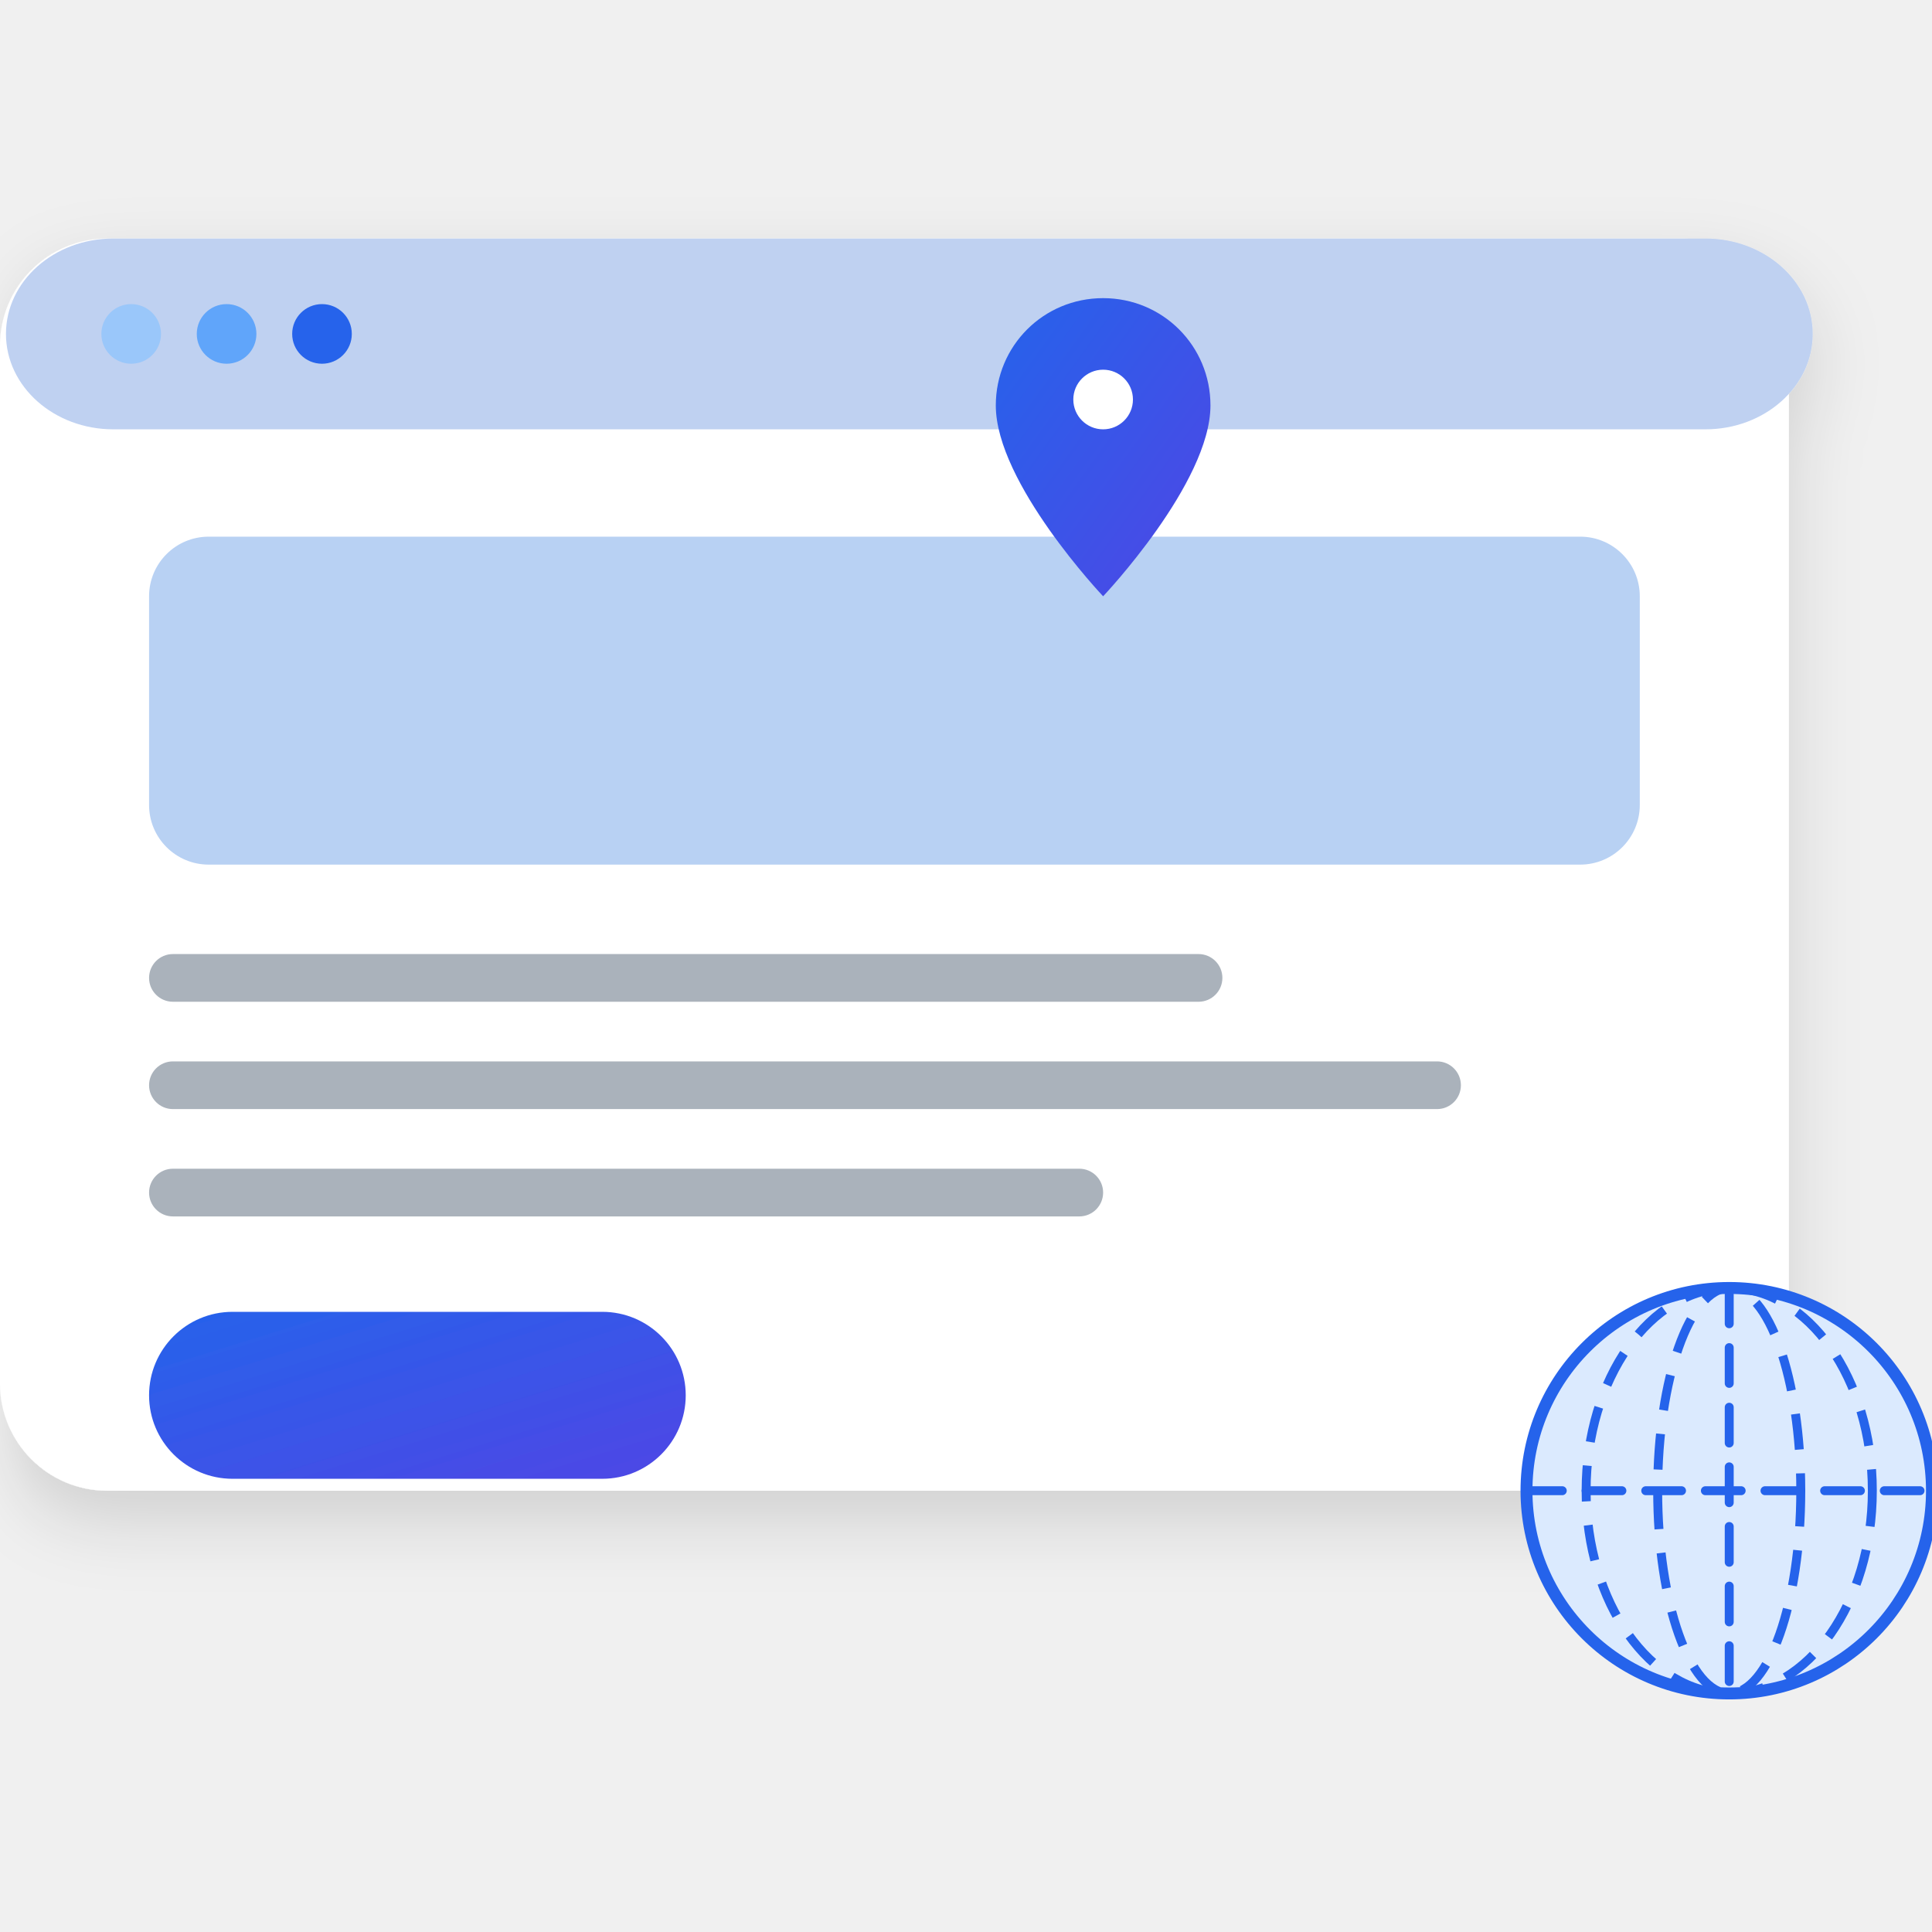
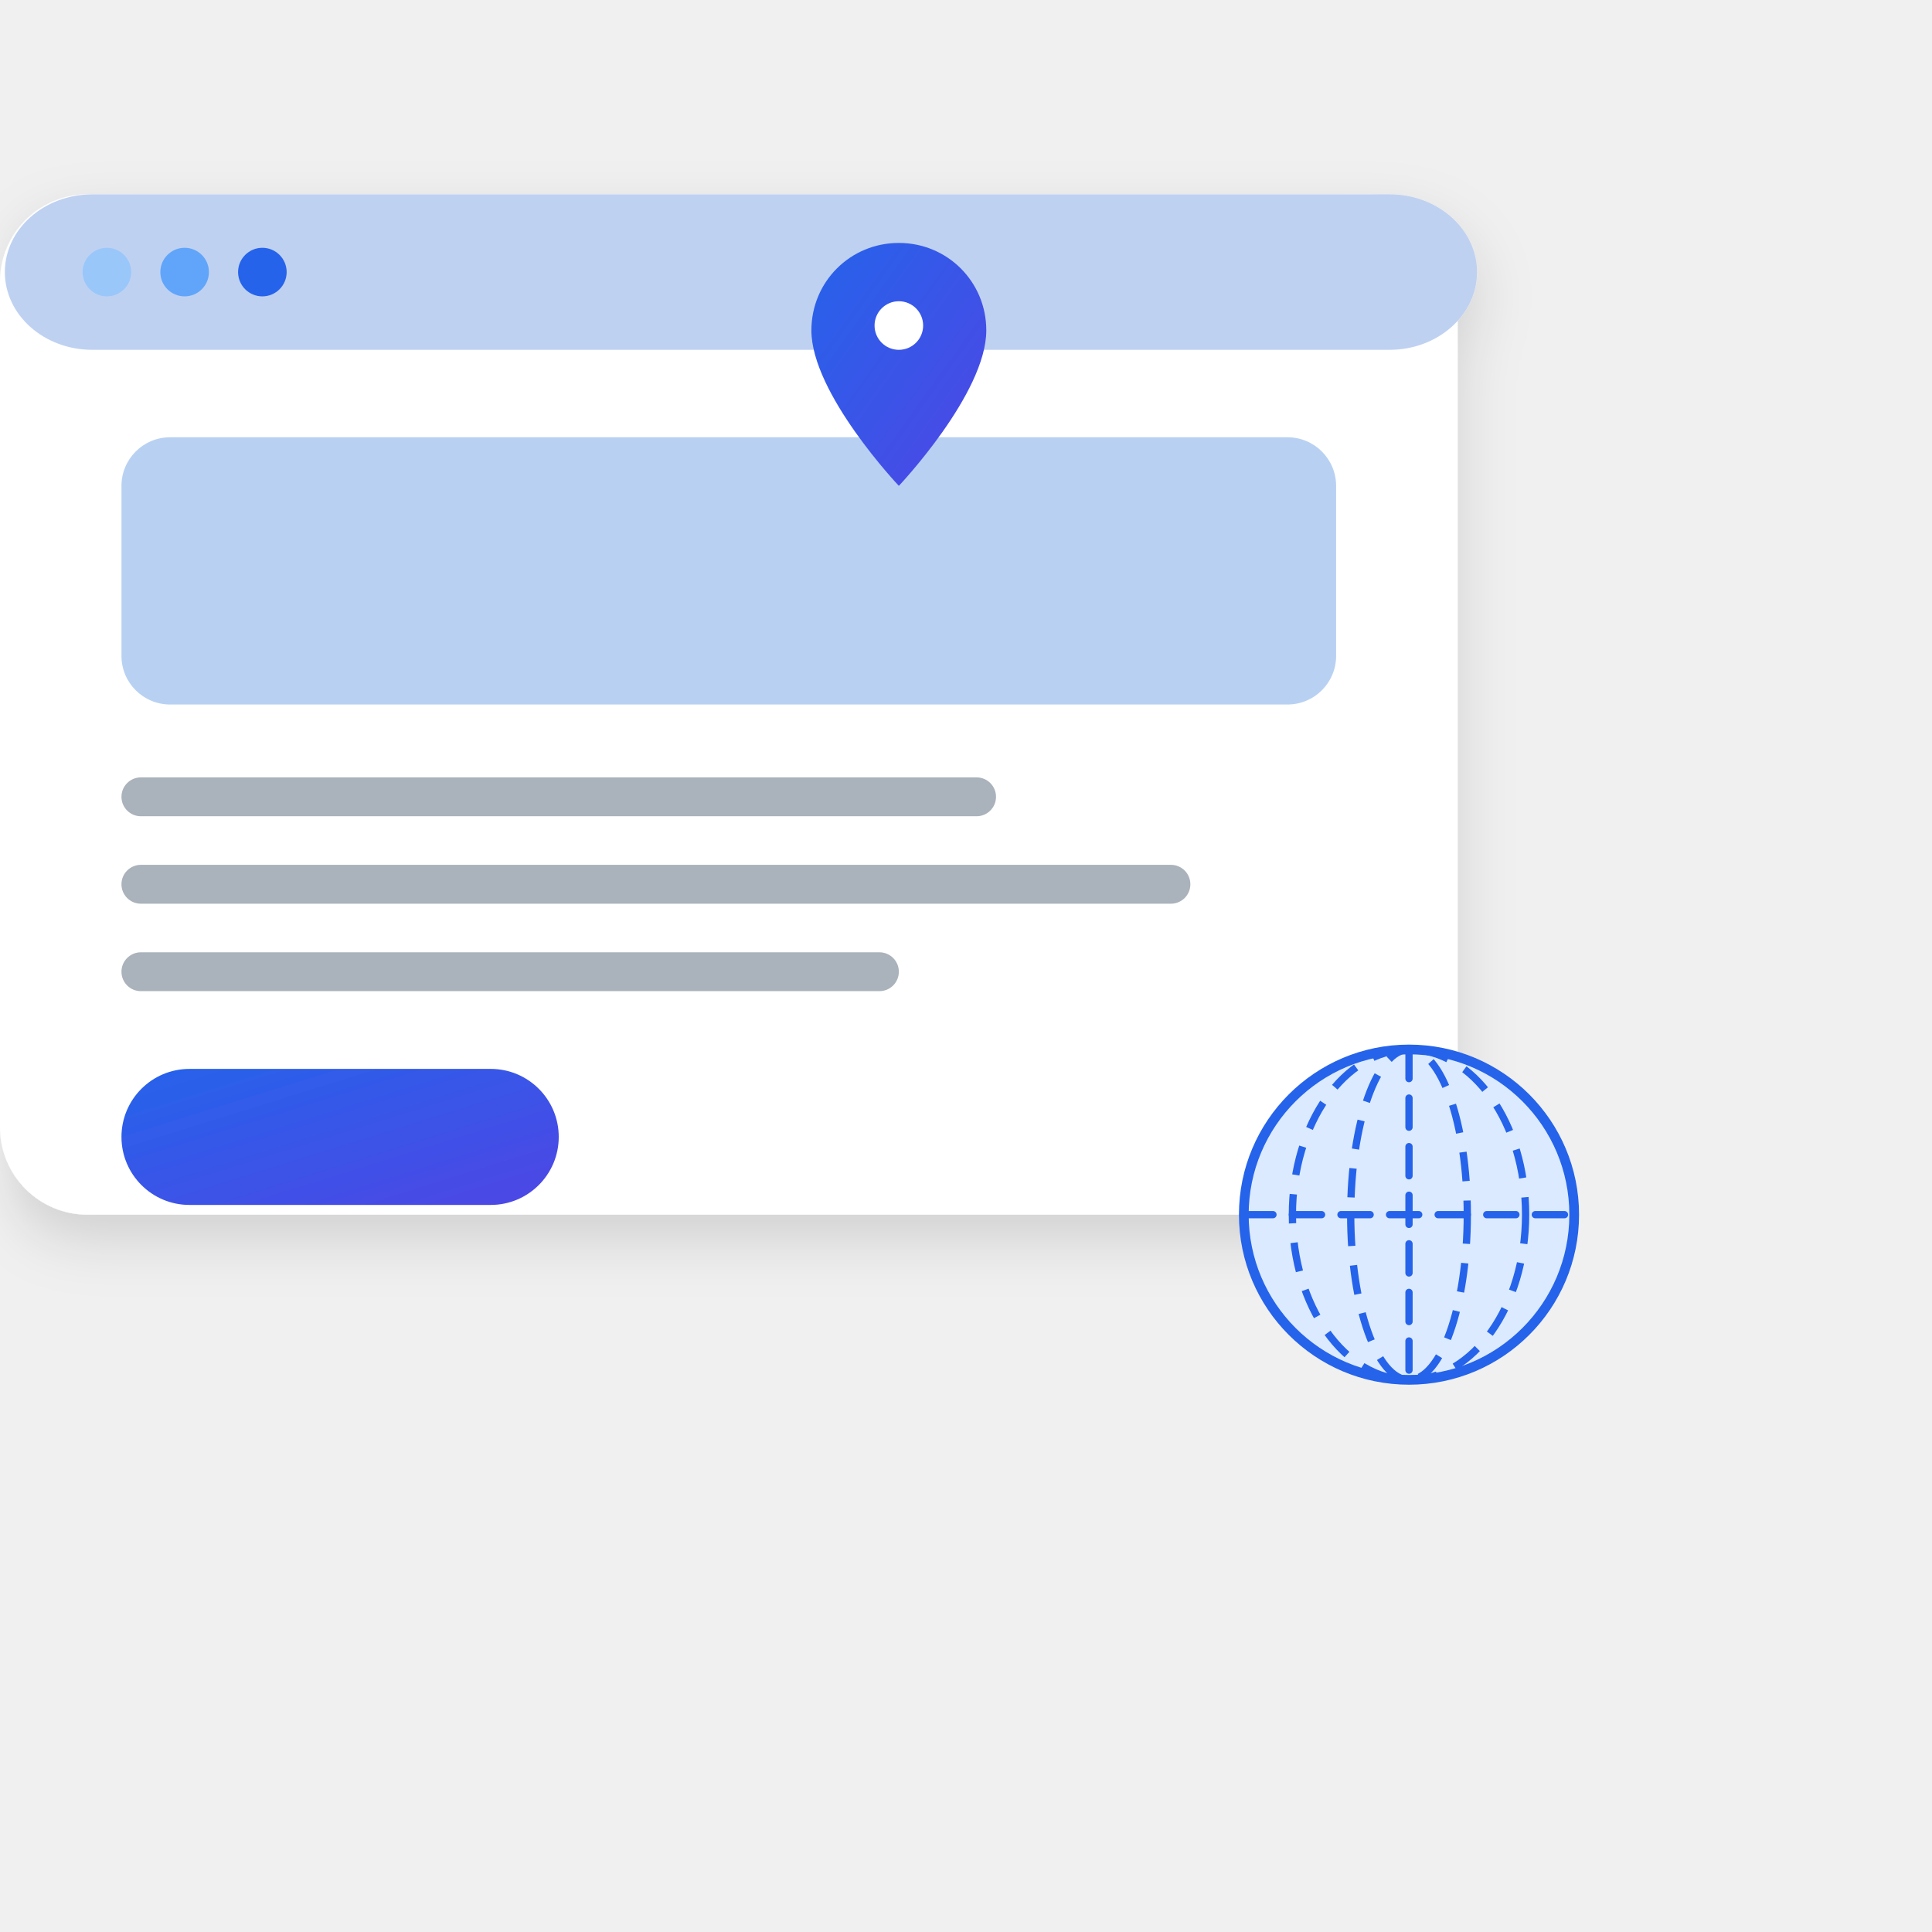
- <svg xmlns="http://www.w3.org/2000/svg" width="220" height="220" viewBox="0 0 220 220">
+ <svg xmlns="http://www.w3.org/2000/svg" width="220" height="220" viewBox="0 0 270 270">
  <defs>
    <linearGradient id="grad" x1="0%" y1="0%" x2="100%" y2="100%">
      <stop offset="0%" stop-color="#2563EB" />
      <stop offset="100%" stop-color="#4F46E5" />
    </linearGradient>
    <filter id="shadow" x="-20%" y="-20%" width="140%" height="140%">
      <feDropShadow dx="0" dy="5" stdDeviation="6" flood-color="#00000022" />
    </filter>
  </defs>
  <g transform="translate(-169.75,-54.32) scale(0.679)">
    <g filter="url(#shadow)">
      <rect x="250" y="120" width="300" height="210" rx="18" fill="#fff">
        <animateTransform attributeName="transform" type="scale" values="1;1.015;1" dur="4s" additive="sum" repeatCount="indefinite" />
      </rect>
      <rect x="251" y="120" width="303" height="32" rx="18" fill="#bfd1f1" />
      <circle cx="272" cy="136" r="5" fill="#9ac7fa" />
      <circle cx="288" cy="136" r="5" fill="#60A5FA" />
      <circle cx="304" cy="136" r="5" fill="#2563EB" />
      <rect x="275" y="170" width="250" height="55" rx="10" fill="#b8d1f3" />
      <g fill="#aab2bb">
        <rect x="275" y="240" width="180" height="8" rx="4">
          <animate attributeName="width" values="180;195;180" dur="2.5s" repeatCount="indefinite" />
          <animate attributeName="opacity" values="1;0.65;1" dur="2.5s" repeatCount="indefinite" />
        </rect>
        <rect x="275" y="258" width="220" height="8" rx="4">
          <animate attributeName="width" values="220;205;220" dur="2.5s" begin=".2s" repeatCount="indefinite" />
          <animate attributeName="opacity" values="1;0.65;1" dur="2.5s" begin=".2s" repeatCount="indefinite" />
        </rect>
        <rect x="275" y="276" width="160" height="8" rx="4">
          <animate attributeName="width" values="160;175;160" dur="2.5s" begin=".4s" repeatCount="indefinite" />
          <animate attributeName="opacity" values="1;0.65;1" dur="2.5s" begin=".4s" repeatCount="indefinite" />
        </rect>
      </g>
      <rect x="275" y="300" width="90" height="28" rx="14" fill="url(#grad)">
        <animate attributeName="opacity" values="1;.75;1" dur="3s" repeatCount="indefinite" />
      </rect>
    </g>
    <g transform="translate(435 145)">
      <path d="M0-15                C10-15 18-7 18 3                C18 16 0 35 0 35                C0 35-18 16-18 3                C-18-7-10-15 0-15z" fill="url(#grad)" />
      <circle cx="0" cy="2" r="5" fill="#fff" />
      <animateTransform attributeName="transform" type="translate" values="435 145;435 140;435 145" dur="3s" repeatCount="indefinite" />
    </g>
    <g transform="translate(540 330)">
      <circle r="34" fill="#DBEAFE" />
      <circle r="34" fill="none" stroke="#2563EB" stroke-width="2" />
      <g>
        <animateTransform attributeName="transform" type="rotate" from="0" to="360" dur="18s" repeatCount="indefinite" />
        <path d="M-34 0H34" stroke="#2563EB" stroke-width="1.5" stroke-linecap="round" stroke-dasharray="6 4">
          <animate attributeName="stroke-dashoffset" from="10" to="0" dur="2s" repeatCount="indefinite" />
        </path>
        <path d="M0-34V34" stroke="#2563EB" stroke-width="1.5" stroke-linecap="round" stroke-dasharray="6 4">
          <animate attributeName="stroke-dashoffset" from="10" to="0" dur="2s" repeatCount="indefinite" />
        </path>
        <ellipse rx="24" ry="34" fill="none" stroke="#2563EB" stroke-width="1.5" stroke-dasharray="6 4">
          <animate attributeName="stroke-dashoffset" from="20" to="0" dur="2.5s" repeatCount="indefinite" />
        </ellipse>
        <ellipse rx="12" ry="34" fill="none" stroke="#2563EB" stroke-width="1.5" stroke-dasharray="6 4">
          <animate attributeName="stroke-dashoffset" from="20" to="0" dur="2.5s" repeatCount="indefinite" />
        </ellipse>
      </g>
    </g>
  </g>
</svg>
